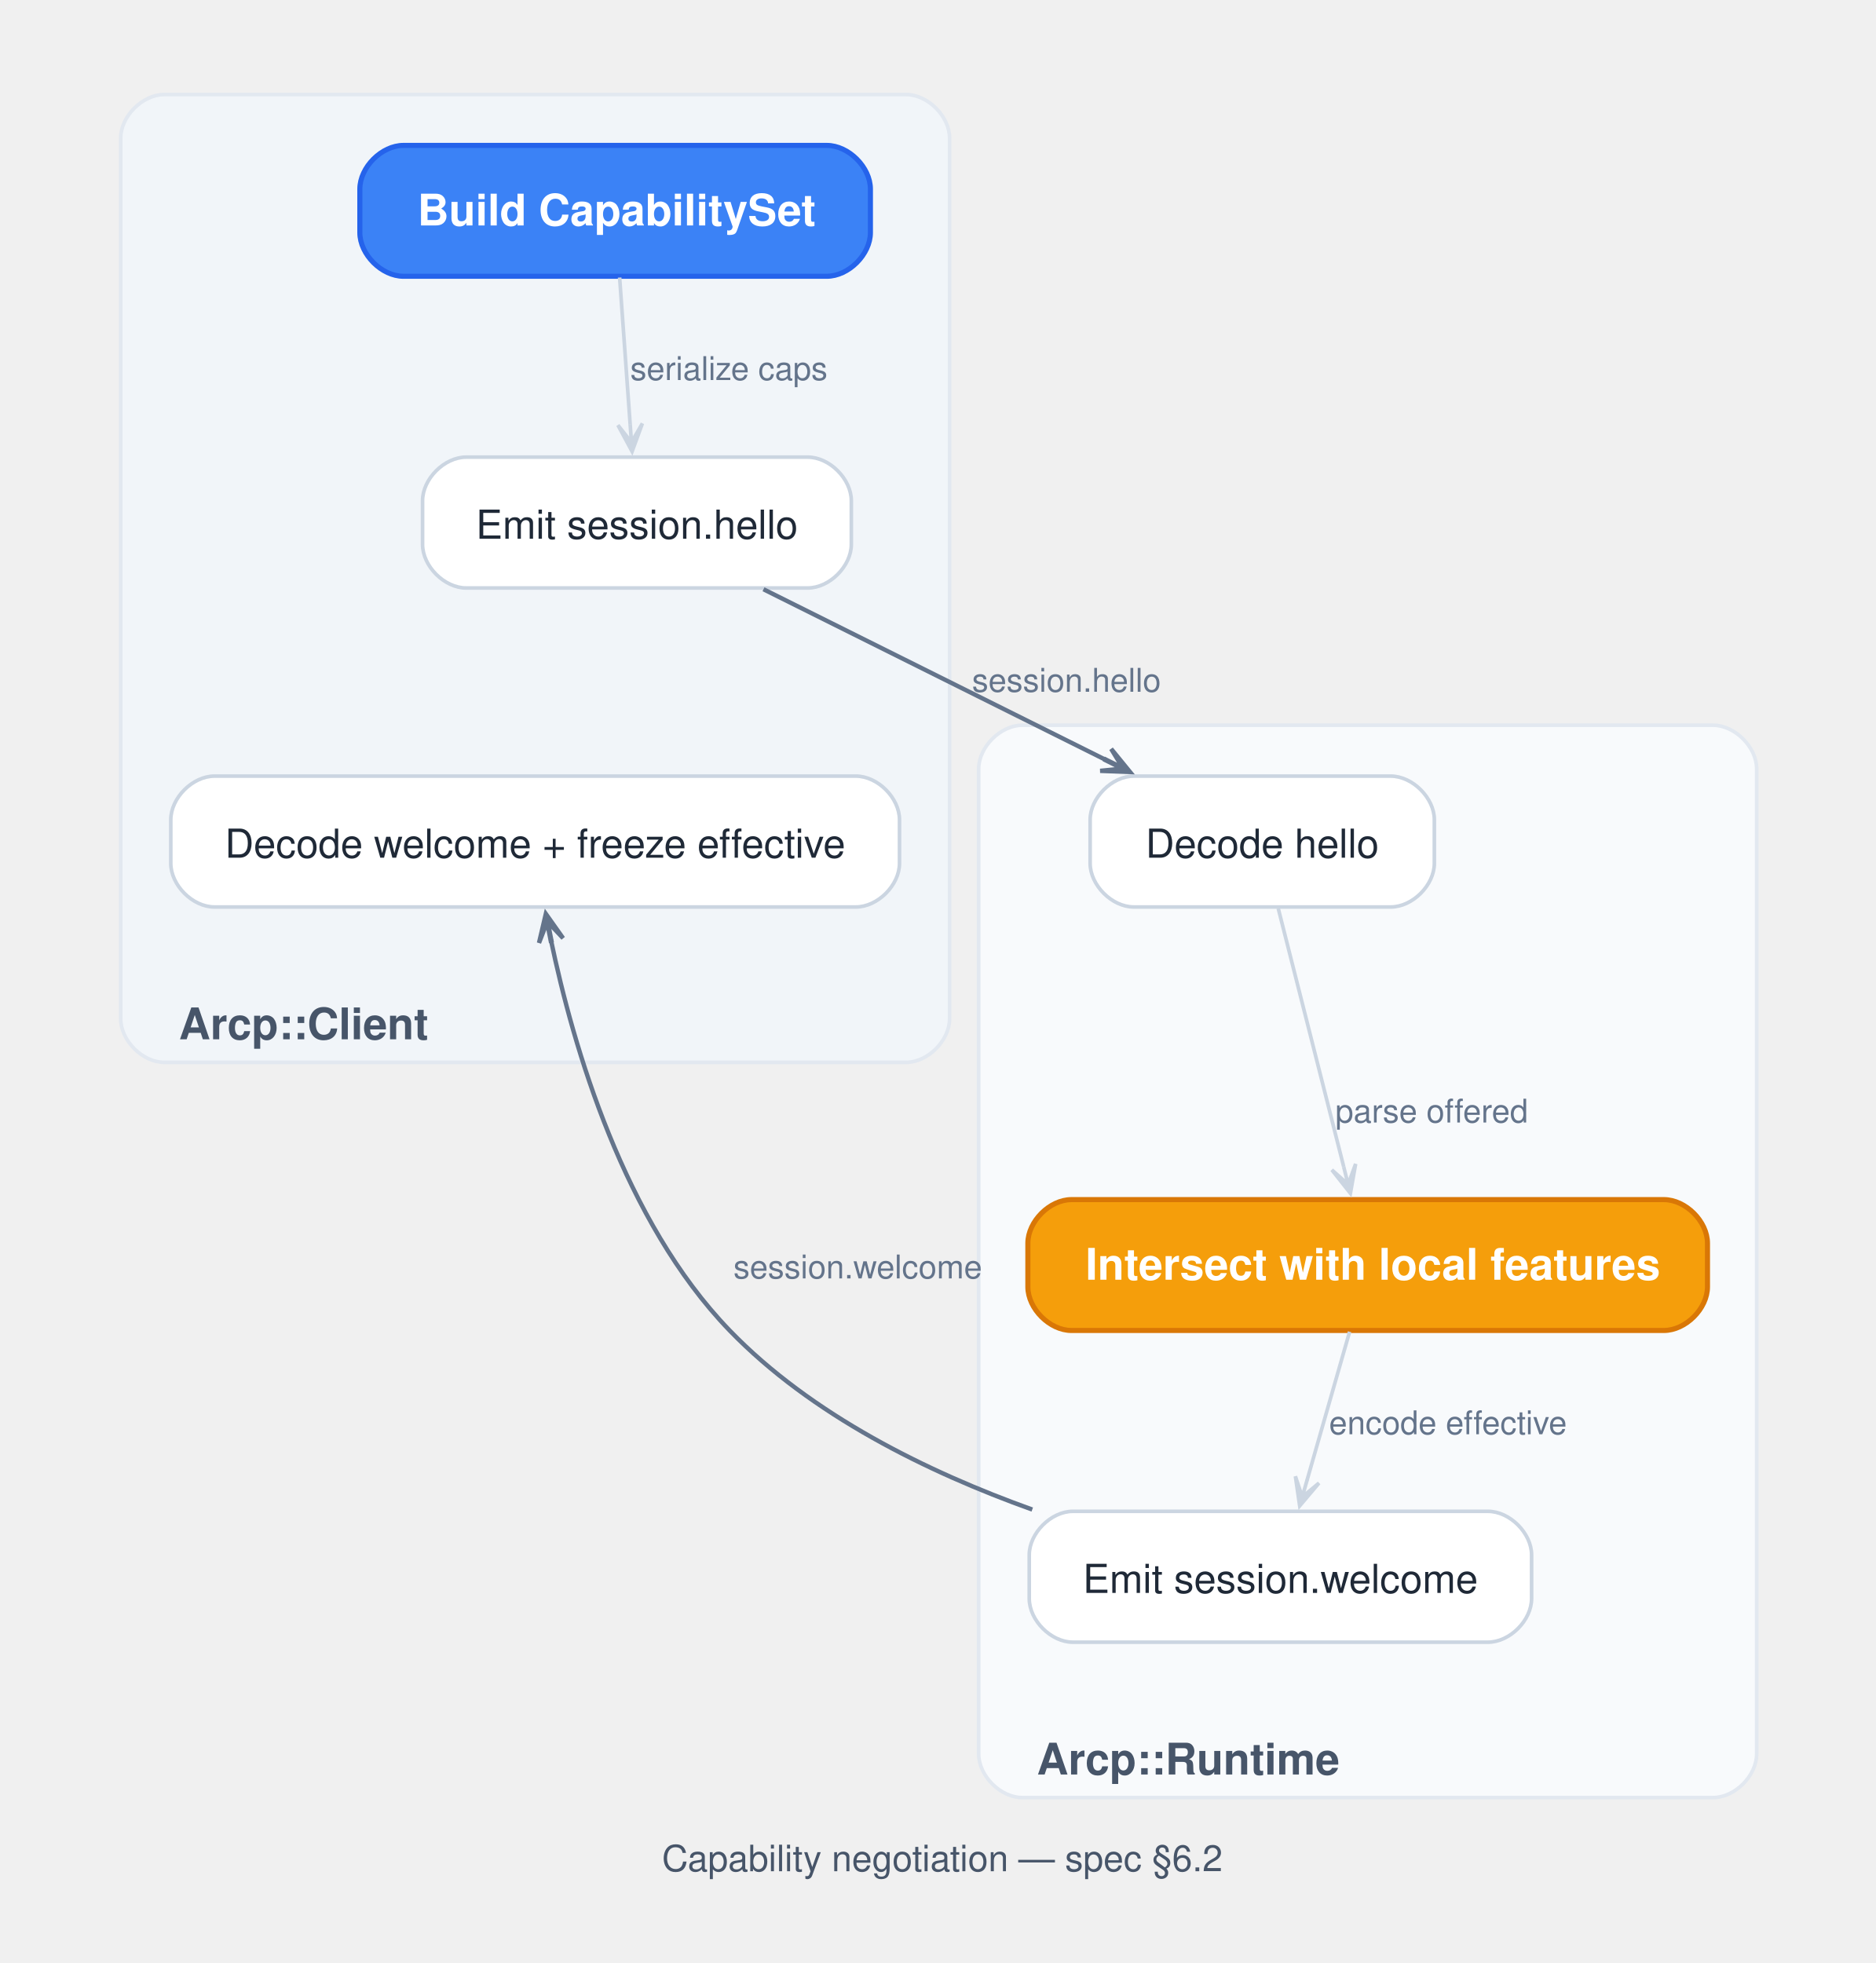
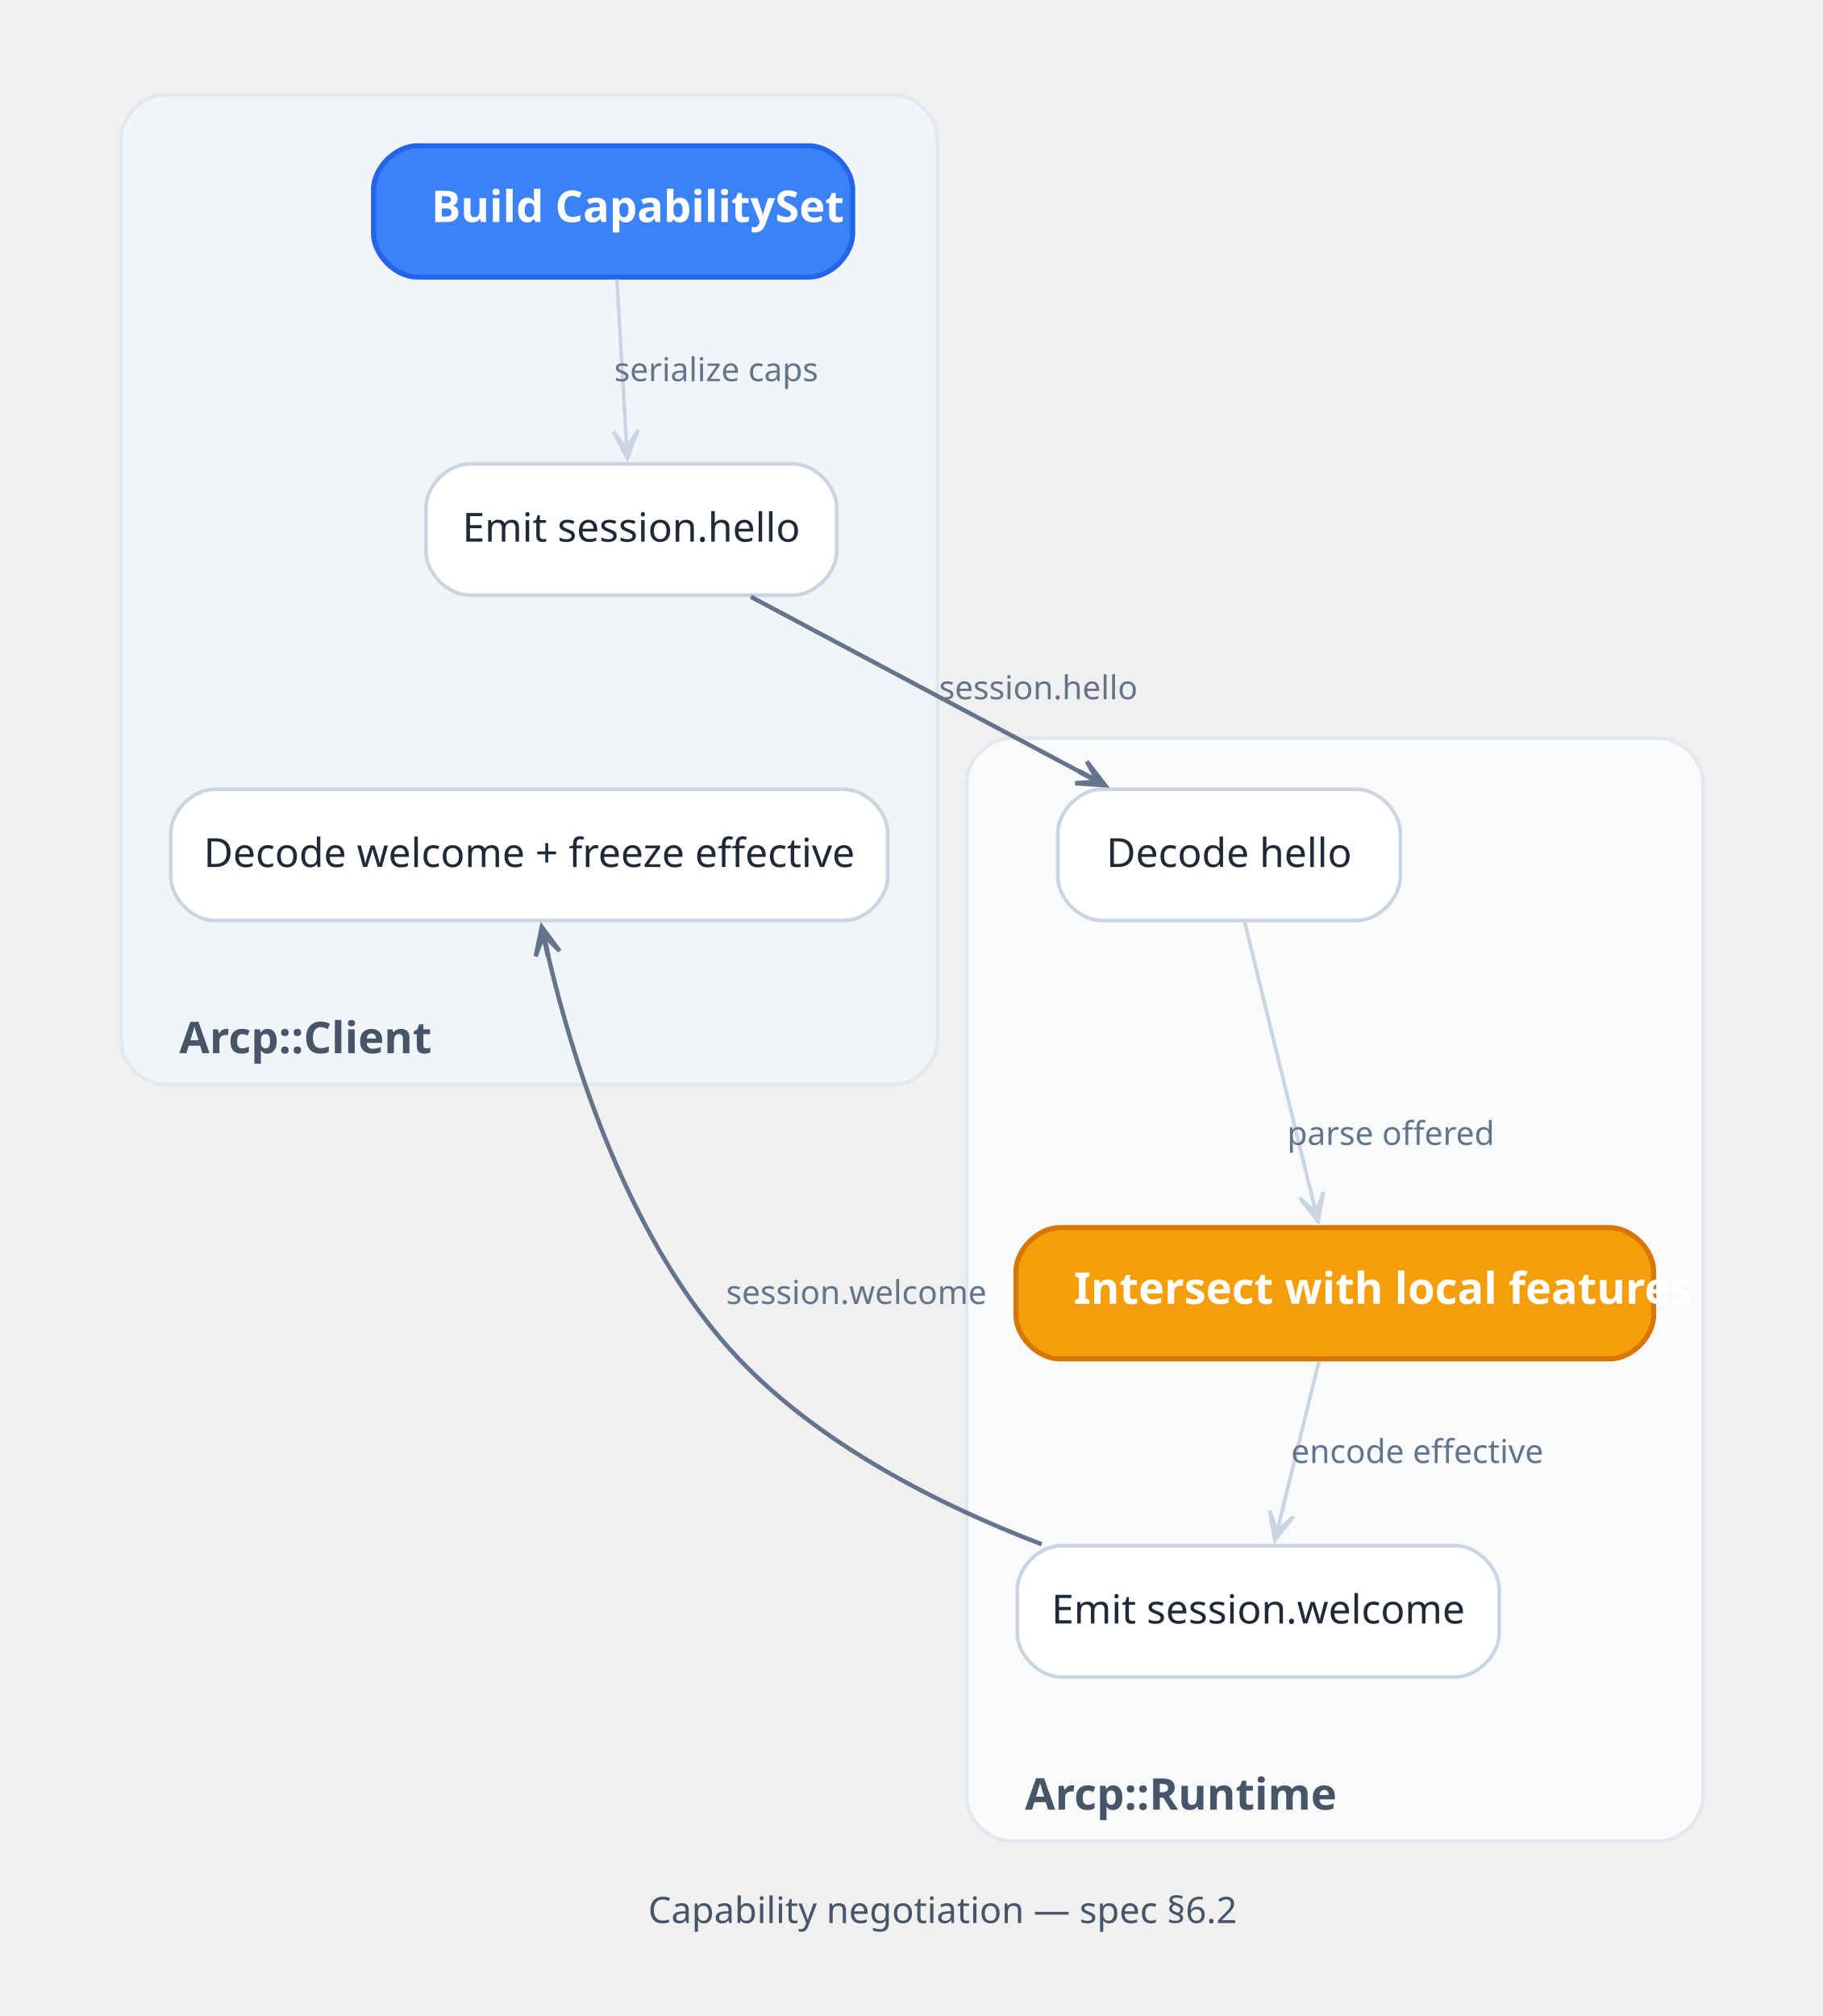
- <svg xmlns="http://www.w3.org/2000/svg" width="516pt" height="540pt" viewBox="0.00 0.00 516.00 540.00">
-   <g id="graph0" class="graph" transform="scale(1 1) rotate(0) translate(25.2 521.75)">
-     <text xml:space="preserve" text-anchor="start" x="156.88" y="-7" font-family="Helvetica,sans-Serif" font-size="10.00" fill="#475569">Capability negotiation — spec §6.2</text>
+ <svg xmlns="http://www.w3.org/2000/svg" width="500pt" height="553pt" viewBox="0.00 0.00 500.00 553.00">
+   <g id="graph0" class="graph" transform="scale(1 1) rotate(0) translate(25.2 534.5)">
+     <text xml:space="preserve" text-anchor="start" x="152.62" y="-7" font-family="TT Commons Pro Trial" font-size="10.00" fill="#475569">Capability negotiation — spec §6.2</text>
    <g id="clust1" class="cluster">
-       <path fill="#f1f5f9" stroke="#e2e8f0" d="M20,-229.5C20,-229.5 224,-229.5 224,-229.5 230,-229.5 236,-235.5 236,-241.5 236,-241.5 236,-483.75 236,-483.75 236,-489.75 230,-495.75 224,-495.75 224,-495.75 20,-495.75 20,-495.75 14,-495.75 8,-489.75 8,-483.75 8,-483.75 8,-241.5 8,-241.5 8,-235.5 14,-229.5 20,-229.5" />
-       <text xml:space="preserve" text-anchor="start" x="24" y="-235.85" font-family="Helvetica,sans-Serif" font-weight="bold" font-size="12.00" fill="#475569">Arcp::Client</text>
+       <path fill="#f1f5f9" stroke="#e2e8f0" d="M20,-237C20,-237 220,-237 220,-237 226,-237 232,-243 232,-249 232,-249 232,-496.5 232,-496.5 232,-502.5 226,-508.5 220,-508.5 220,-508.5 20,-508.5 20,-508.5 14,-508.5 8,-502.5 8,-496.5 8,-496.5 8,-249 8,-249 8,-243 14,-237 20,-237" />
+       <text xml:space="preserve" text-anchor="start" x="24" y="-245.6" font-family="TT Commons Pro Trial" font-weight="bold" font-size="12.00" fill="#475569">Arcp::Client</text>
    </g>
    <g id="clust2" class="cluster">
-       <path fill="#f8fafc" stroke="#e2e8f0" d="M256,-27.25C256,-27.25 446,-27.25 446,-27.25 452,-27.25 458,-33.25 458,-39.25 458,-39.25 458,-310.25 458,-310.25 458,-316.25 452,-322.25 446,-322.25 446,-322.25 256,-322.25 256,-322.25 250,-322.25 244,-316.25 244,-310.25 244,-310.25 244,-39.25 244,-39.25 244,-33.25 250,-27.25 256,-27.25" />
-       <text xml:space="preserve" text-anchor="start" x="260" y="-33.6" font-family="Helvetica,sans-Serif" font-weight="bold" font-size="12.00" fill="#475569">Arcp::Runtime</text>
+       <path fill="#f8fafc" stroke="#e2e8f0" d="M252,-29.5C252,-29.5 430,-29.5 430,-29.5 436,-29.5 442,-35.5 442,-41.5 442,-41.5 442,-320 442,-320 442,-326 436,-332 430,-332 430,-332 252,-332 252,-332 246,-332 240,-326 240,-320 240,-320 240,-41.5 240,-41.5 240,-35.5 246,-29.5 252,-29.5" />
+       <text xml:space="preserve" text-anchor="start" x="256" y="-38.1" font-family="TT Commons Pro Trial" font-weight="bold" font-size="12.00" fill="#475569">Arcp::Runtime</text>
    </g>
    <g id="node1" class="node">
-       <path fill="#3b82f6" stroke="#2563eb" stroke-width="1.4" d="M202.22,-481.75C202.22,-481.75 85.78,-481.75 85.78,-481.75 79.78,-481.75 73.78,-475.75 73.78,-469.75 73.78,-469.75 73.78,-457.75 73.78,-457.75 73.78,-451.75 79.78,-445.75 85.78,-445.75 85.78,-445.75 202.22,-445.75 202.22,-445.75 208.22,-445.75 214.22,-451.75 214.22,-457.75 214.22,-457.75 214.22,-469.75 214.22,-469.75 214.22,-475.75 208.22,-481.75 202.22,-481.75" />
-       <text xml:space="preserve" text-anchor="start" x="89.62" y="-459.73" font-family="Helvetica,sans-Serif" font-weight="bold" font-size="12.00" fill="white">Build CapabilitySet</text>
+       <path fill="#3b82f6" stroke="#2563eb" stroke-width="1.4" d="M196.72,-494.5C196.72,-494.5 89.28,-494.5 89.28,-494.5 83.28,-494.5 77.28,-488.5 77.28,-482.5 77.28,-482.5 77.28,-470.5 77.28,-470.5 77.28,-464.5 83.28,-458.5 89.28,-458.5 89.28,-458.5 196.72,-458.5 196.72,-458.5 202.72,-458.5 208.72,-464.5 208.72,-470.5 208.72,-470.5 208.72,-482.5 208.72,-482.5 208.72,-488.5 202.72,-494.5 196.72,-494.5" />
+       <text xml:space="preserve" text-anchor="start" x="93.12" y="-473.6" font-family="TT Commons Pro Trial" font-weight="bold" font-size="12.00" fill="white">Build CapabilitySet</text>
    </g>
    <g id="node2" class="node">
-       <path fill="white" stroke="#cbd5e1" d="M196.97,-396C196.97,-396 103.03,-396 103.03,-396 97.03,-396 91.03,-390 91.03,-384 91.03,-384 91.03,-372 91.03,-372 91.03,-366 97.03,-360 103.03,-360 103.03,-360 196.97,-360 196.97,-360 202.97,-360 208.97,-366 208.97,-372 208.97,-372 208.97,-384 208.97,-384 208.97,-390 202.97,-396 196.97,-396" />
-       <text xml:space="preserve" text-anchor="middle" x="150" y="-373.55" font-family="Helvetica,sans-Serif" font-size="11.00" fill="#1f2937">Emit session.hello</text>
+       <path fill="white" stroke="#cbd5e1" d="M192.34,-407.25C192.34,-407.25 103.66,-407.25 103.66,-407.25 97.66,-407.25 91.66,-401.25 91.66,-395.25 91.66,-395.25 91.66,-383.25 91.66,-383.25 91.66,-377.25 97.66,-371.25 103.66,-371.25 103.66,-371.25 192.34,-371.25 192.34,-371.25 198.34,-371.25 204.34,-377.25 204.34,-383.25 204.34,-383.25 204.34,-395.25 204.34,-395.25 204.34,-401.25 198.34,-407.25 192.34,-407.25" />
+       <text xml:space="preserve" text-anchor="middle" x="148" y="-385.93" font-family="TT Commons Pro Trial" font-size="11.00" fill="#1f2937">Emit session.hello</text>
    </g>
    <g id="edge7" class="edge">
-       <path fill="none" stroke="#cbd5e1" d="M145.24,-445.4C146.08,-433.72 147.2,-418.11 148.14,-404.96" />
-       <polygon fill="#cbd5e1" stroke="#cbd5e1" points="148.67,-397.55 151.5,-405.27 148.49,-400.07 148.14,-405.03 148.14,-405.03 148.14,-405.03 148.49,-400.07 144.77,-404.79 148.67,-397.55" />
-       <text xml:space="preserve" text-anchor="middle" x="175.3" y="-417.2" font-family="Helvetica,sans-Serif" font-size="9.00" fill="#64748b">serialize caps</text>
+       <path fill="none" stroke="#cbd5e1" d="M144.04,-457.84C144.74,-445.75 145.7,-429.54 146.49,-416.02" />
+       <polygon fill="#cbd5e1" stroke="#cbd5e1" points="146.91,-408.82 149.84,-416.5 146.76,-411.34 146.47,-416.3 146.47,-416.3 146.47,-416.3 146.76,-411.34 143.1,-416.11 146.91,-408.82" />
+       <text xml:space="preserve" text-anchor="middle" x="171.3" y="-429.95" font-family="TT Commons Pro Trial" font-size="9.00" fill="#64748b">serialize caps</text>
    </g>
    <g id="node3" class="node">
-       <path fill="white" stroke="#cbd5e1" d="M210.22,-308.25C210.22,-308.25 33.79,-308.25 33.79,-308.25 27.78,-308.25 21.78,-302.25 21.78,-296.25 21.78,-296.25 21.78,-284.25 21.78,-284.25 21.78,-278.25 27.78,-272.25 33.78,-272.25 33.78,-272.25 210.22,-272.25 210.22,-272.25 216.22,-272.25 222.22,-278.25 222.22,-284.25 222.22,-284.25 222.22,-296.25 222.22,-296.25 222.22,-302.25 216.22,-308.25 210.22,-308.25" />
-       <text xml:space="preserve" text-anchor="middle" x="122" y="-285.8" font-family="Helvetica,sans-Serif" font-size="11.00" fill="#1f2937">Decode welcome + freeze effective</text>
+       <path fill="white" stroke="#cbd5e1" d="M206.34,-318C206.34,-318 33.66,-318 33.66,-318 27.66,-318 21.66,-312 21.66,-306 21.66,-306 21.66,-294 21.66,-294 21.66,-288 27.66,-282 33.66,-282 33.66,-282 206.34,-282 206.34,-282 212.34,-282 218.34,-288 218.34,-294 218.34,-294 218.34,-306 218.34,-306 218.34,-312 212.34,-318 206.34,-318" />
+       <text xml:space="preserve" text-anchor="middle" x="120" y="-296.68" font-family="TT Commons Pro Trial" font-size="11.00" fill="#1f2937">Decode welcome + freeze effective</text>
    </g>
    <g id="node4" class="node">
-       <path fill="white" stroke="#cbd5e1" d="M357.34,-308.25C357.34,-308.25 286.66,-308.25 286.66,-308.25 280.66,-308.25 274.66,-302.25 274.66,-296.25 274.66,-296.25 274.66,-284.25 274.66,-284.25 274.66,-278.25 280.66,-272.25 286.66,-272.25 286.66,-272.25 357.34,-272.25 357.34,-272.25 363.34,-272.25 369.34,-278.25 369.34,-284.25 369.34,-284.25 369.34,-296.25 369.34,-296.25 369.34,-302.25 363.34,-308.25 357.34,-308.25" />
-       <text xml:space="preserve" text-anchor="middle" x="322" y="-285.8" font-family="Helvetica,sans-Serif" font-size="11.00" fill="#1f2937">Decode hello</text>
+       <path fill="white" stroke="#cbd5e1" d="M346.97,-318C346.97,-318 277.03,-318 277.03,-318 271.03,-318 265.03,-312 265.03,-306 265.03,-306 265.03,-294 265.03,-294 265.03,-288 271.03,-282 277.03,-282 277.03,-282 346.97,-282 346.97,-282 352.97,-282 358.97,-288 358.97,-294 358.97,-294 358.97,-306 358.97,-306 358.97,-312 352.97,-318 346.97,-318" />
+       <text xml:space="preserve" text-anchor="middle" x="312" y="-296.68" font-family="TT Commons Pro Trial" font-size="11.00" fill="#1f2937">Decode hello</text>
    </g>
    <g id="edge5" class="edge">
-       <path fill="none" stroke="#64748b" stroke-width="1.2" d="M184.81,-359.65C211.99,-346.09 249.91,-327.19 279,-312.69" />
-       <polygon fill="#64748b" stroke="#64748b" stroke-width="1.2" points="285.64,-309.38 280.44,-315.74 283.64,-310.49 278.97,-312.81 278.93,-312.72 278.89,-312.63 283.55,-310.31 277.42,-309.7 285.64,-309.38" />
-       <text xml:space="preserve" text-anchor="middle" x="268.16" y="-331.45" font-family="Helvetica,sans-Serif" font-size="9.00" fill="#64748b">session.hello</text>
+       <path fill="none" stroke="#64748b" stroke-width="1.2" d="M180.79,-370.8C206.94,-356.89 243.68,-337.35 271.63,-322.48" />
+       <polygon fill="#64748b" stroke="#64748b" stroke-width="1.2" points="277.97,-319.1 272.94,-325.61 276,-320.27 271.4,-322.71 271.35,-322.63 271.3,-322.54 275.91,-320.09 269.77,-319.65 277.97,-319.1" />
+       <text xml:space="preserve" text-anchor="middle" x="259.67" y="-342.7" font-family="TT Commons Pro Trial" font-size="9.00" fill="#64748b">session.hello</text>
    </g>
    <g id="node5" class="node">
-       <path fill="#f59e0b" stroke="#d97706" stroke-width="1.4" d="M432.47,-191.75C432.47,-191.75 269.53,-191.75 269.53,-191.75 263.53,-191.75 257.53,-185.75 257.53,-179.75 257.53,-179.75 257.53,-167.75 257.53,-167.75 257.53,-161.75 263.53,-155.75 269.53,-155.75 269.53,-155.75 432.47,-155.75 432.47,-155.75 438.47,-155.75 444.47,-161.75 444.47,-167.75 444.47,-167.75 444.47,-179.75 444.47,-179.75 444.47,-185.75 438.47,-191.75 432.47,-191.75" />
-       <text xml:space="preserve" text-anchor="start" x="273.38" y="-169.72" font-family="Helvetica,sans-Serif" font-weight="bold" font-size="12.00" fill="white">Intersect with local features</text>
+       <path fill="#f59e0b" stroke="#d97706" stroke-width="1.4" d="M416.47,-197.75C416.47,-197.75 265.53,-197.75 265.53,-197.75 259.53,-197.75 253.53,-191.75 253.53,-185.75 253.53,-185.75 253.53,-173.75 253.53,-173.75 253.53,-167.75 259.54,-161.75 265.54,-161.75 265.54,-161.75 416.47,-161.75 416.47,-161.75 422.47,-161.75 428.47,-167.75 428.47,-173.75 428.47,-173.75 428.47,-185.75 428.47,-185.75 428.47,-191.75 422.47,-197.75 416.47,-197.75" />
+       <text xml:space="preserve" text-anchor="start" x="269.38" y="-176.85" font-family="TT Commons Pro Trial" font-weight="bold" font-size="12.00" fill="white">Intersect with local features</text>
    </g>
    <g id="edge8" class="edge">
-       <path fill="none" stroke="#cbd5e1" d="M326.4,-271.86C331.2,-252.95 338.9,-222.51 344.42,-200.75" />
-       <polygon fill="#cbd5e1" stroke="#cbd5e1" points="346.25,-193.48 347.69,-201.58 345.63,-195.94 344.41,-200.76 344.41,-200.76 344.41,-200.76 345.63,-195.94 341.14,-199.93 346.25,-193.48" />
-       <text xml:space="preserve" text-anchor="middle" x="368.62" y="-212.95" font-family="Helvetica,sans-Serif" font-size="9.00" fill="#64748b">parse offered</text>
+       <path fill="none" stroke="#cbd5e1" d="M316.28,-281.55C321.14,-261.73 329.12,-229.18 334.7,-206.45" />
+       <polygon fill="#cbd5e1" stroke="#cbd5e1" points="336.41,-199.45 337.9,-207.54 335.81,-201.91 334.63,-206.74 334.63,-206.74 334.63,-206.74 335.81,-201.91 331.35,-205.93 336.41,-199.45" />
+       <text xml:space="preserve" text-anchor="middle" x="356.37" y="-220.45" font-family="TT Commons Pro Trial" font-size="9.00" fill="#64748b">parse offered</text>
    </g>
    <g id="node6" class="node">
-       <path fill="white" stroke="#cbd5e1" d="M384.09,-106C384.09,-106 269.91,-106 269.91,-106 263.91,-106 257.91,-100 257.91,-94 257.91,-94 257.91,-82 257.91,-82 257.91,-76 263.91,-70 269.91,-70 269.91,-70 384.09,-70 384.09,-70 390.09,-70 396.09,-76 396.09,-82 396.09,-82 396.09,-94 396.09,-94 396.09,-100 390.09,-106 384.09,-106" />
-       <text xml:space="preserve" text-anchor="middle" x="327" y="-83.55" font-family="Helvetica,sans-Serif" font-size="11.00" fill="#1f2937">Emit session.welcome</text>
+       <path fill="white" stroke="#cbd5e1" d="M374.09,-110.5C374.09,-110.5 265.91,-110.5 265.91,-110.5 259.91,-110.5 253.91,-104.5 253.91,-98.5 253.91,-98.5 253.91,-86.5 253.91,-86.5 253.91,-80.5 259.91,-74.5 265.91,-74.5 265.91,-74.5 374.09,-74.5 374.09,-74.5 380.09,-74.5 386.09,-80.5 386.09,-86.5 386.09,-86.5 386.09,-98.5 386.09,-98.5 386.09,-104.5 380.09,-110.5 374.09,-110.5" />
+       <text xml:space="preserve" text-anchor="middle" x="320" y="-89.17" font-family="TT Commons Pro Trial" font-size="11.00" fill="#1f2937">Emit session.welcome</text>
    </g>
    <g id="edge9" class="edge">
-       <path fill="none" stroke="#cbd5e1" d="M346.03,-155.4C342.65,-143.61 338.12,-127.81 334.33,-114.58" />
-       <polygon fill="#cbd5e1" stroke="#cbd5e1" points="332.3,-107.5 337.61,-113.78 333,-109.94 334.37,-114.71 334.37,-114.71 334.37,-114.71 333,-109.94 331.12,-115.64 332.3,-107.5" />
-       <text xml:space="preserve" text-anchor="middle" x="373.09" y="-127.2" font-family="Helvetica,sans-Serif" font-size="9.00" fill="#64748b">encode effective</text>
+       <path fill="none" stroke="#cbd5e1" d="M336.65,-161.09C333.67,-149 329.68,-132.79 326.35,-119.27" />
+       <polygon fill="#cbd5e1" stroke="#cbd5e1" points="324.57,-112.03 329.64,-118.51 325.17,-114.49 326.36,-119.31 326.36,-119.31 326.36,-119.31 325.17,-114.49 323.08,-120.12 324.57,-112.03" />
+       <text xml:space="preserve" text-anchor="middle" x="363.63" y="-133.2" font-family="TT Commons Pro Trial" font-size="9.00" fill="#64748b">encode effective</text>
    </g>
    <g id="edge6" class="edge">
-       <path fill="none" stroke="#64748b" stroke-width="1.2" d="M258.74,-106.49C229.95,-116.8 197.97,-132.5 175.5,-155.75 146.4,-185.85 132.47,-233.78 126.32,-263.28" />
-       <polygon fill="#64748b" stroke="#64748b" stroke-width="1.2" points="124.94,-270.37 123.06,-262.36 125.28,-268.1 126.28,-262.99 126.37,-263.01 126.47,-263.03 125.47,-268.14 129.69,-263.66 124.94,-270.37" />
-       <text xml:space="preserve" text-anchor="middle" x="210.75" y="-170.07" font-family="Helvetica,sans-Serif" font-size="9.00" fill="#64748b">session.welcome</text>
+       <path fill="none" stroke="#64748b" stroke-width="1.2" d="M260.58,-110.9C232.37,-121.69 200,-138.1 177.5,-161.75 147.49,-193.3 132.07,-242.81 125.04,-272.95" />
+       <polygon fill="#64748b" stroke="#64748b" stroke-width="1.2" points="123.43,-280.21 121.76,-272.16 123.83,-277.95 124.95,-272.86 125.05,-272.88 125.15,-272.91 124.02,-278 128.35,-273.61 123.43,-280.21" />
+       <text xml:space="preserve" text-anchor="middle" x="209.75" y="-176.82" font-family="TT Commons Pro Trial" font-size="9.00" fill="#64748b">session.welcome</text>
    </g>
  </g>
</svg>
